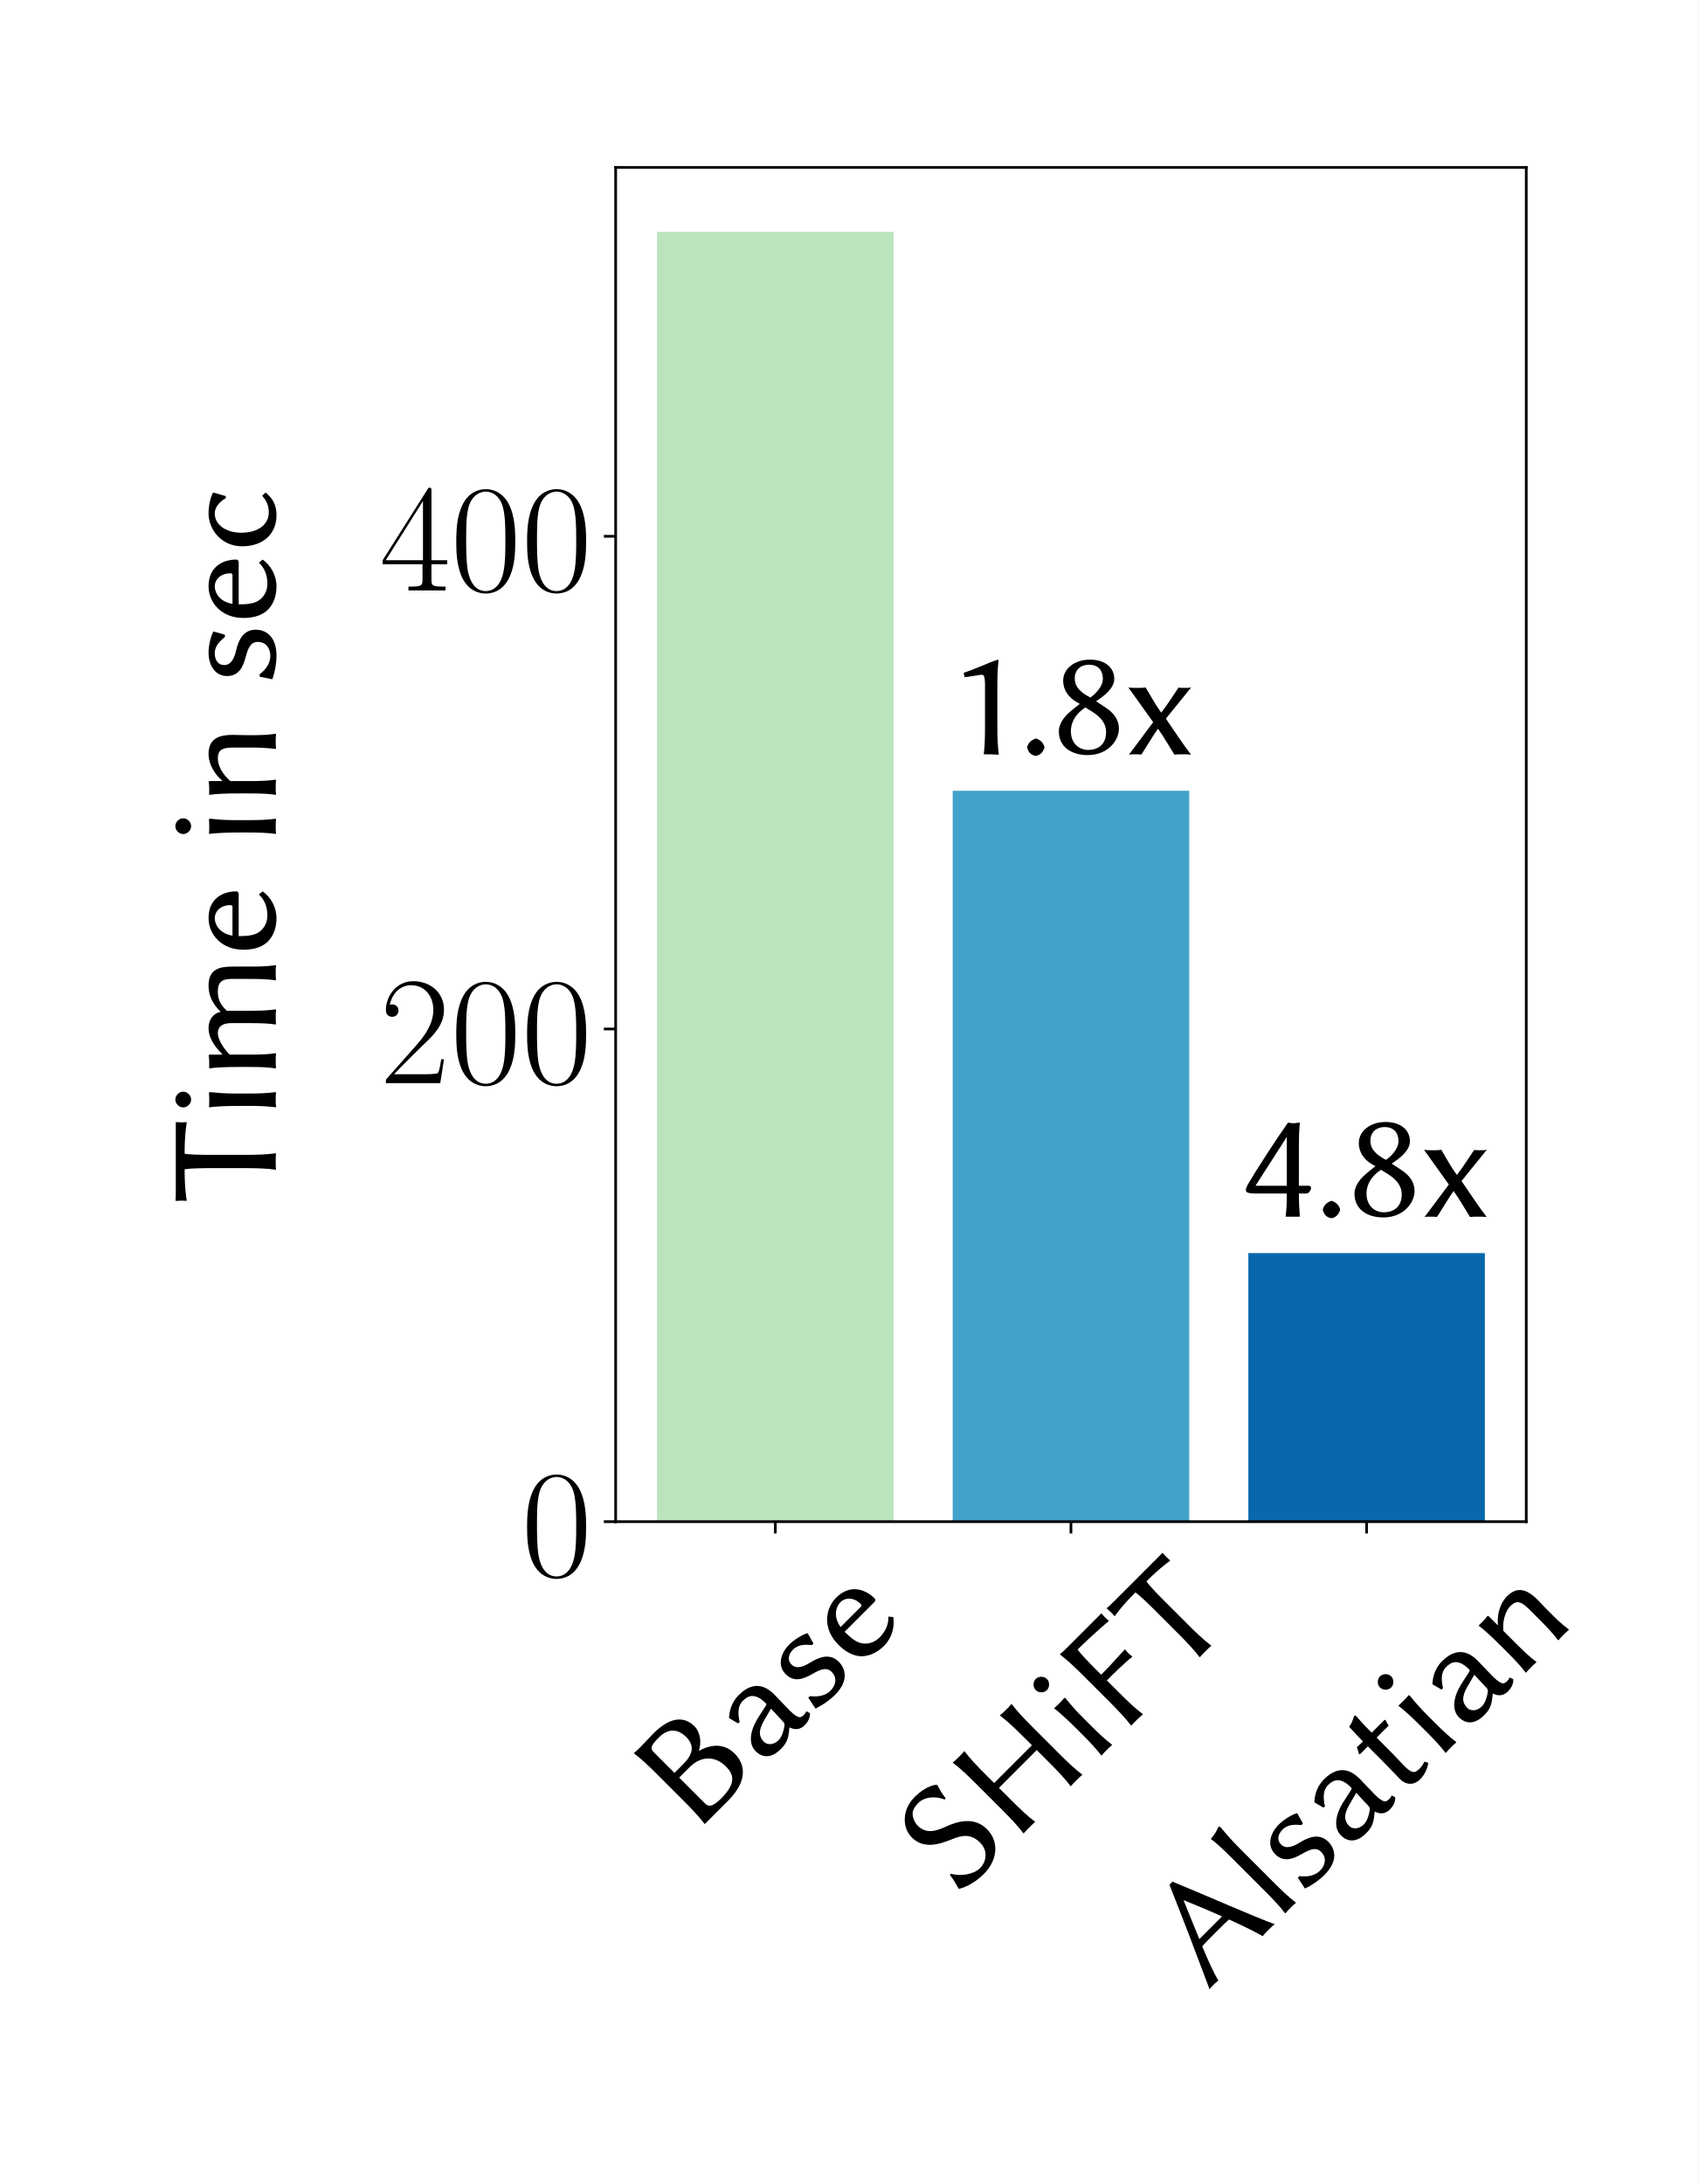
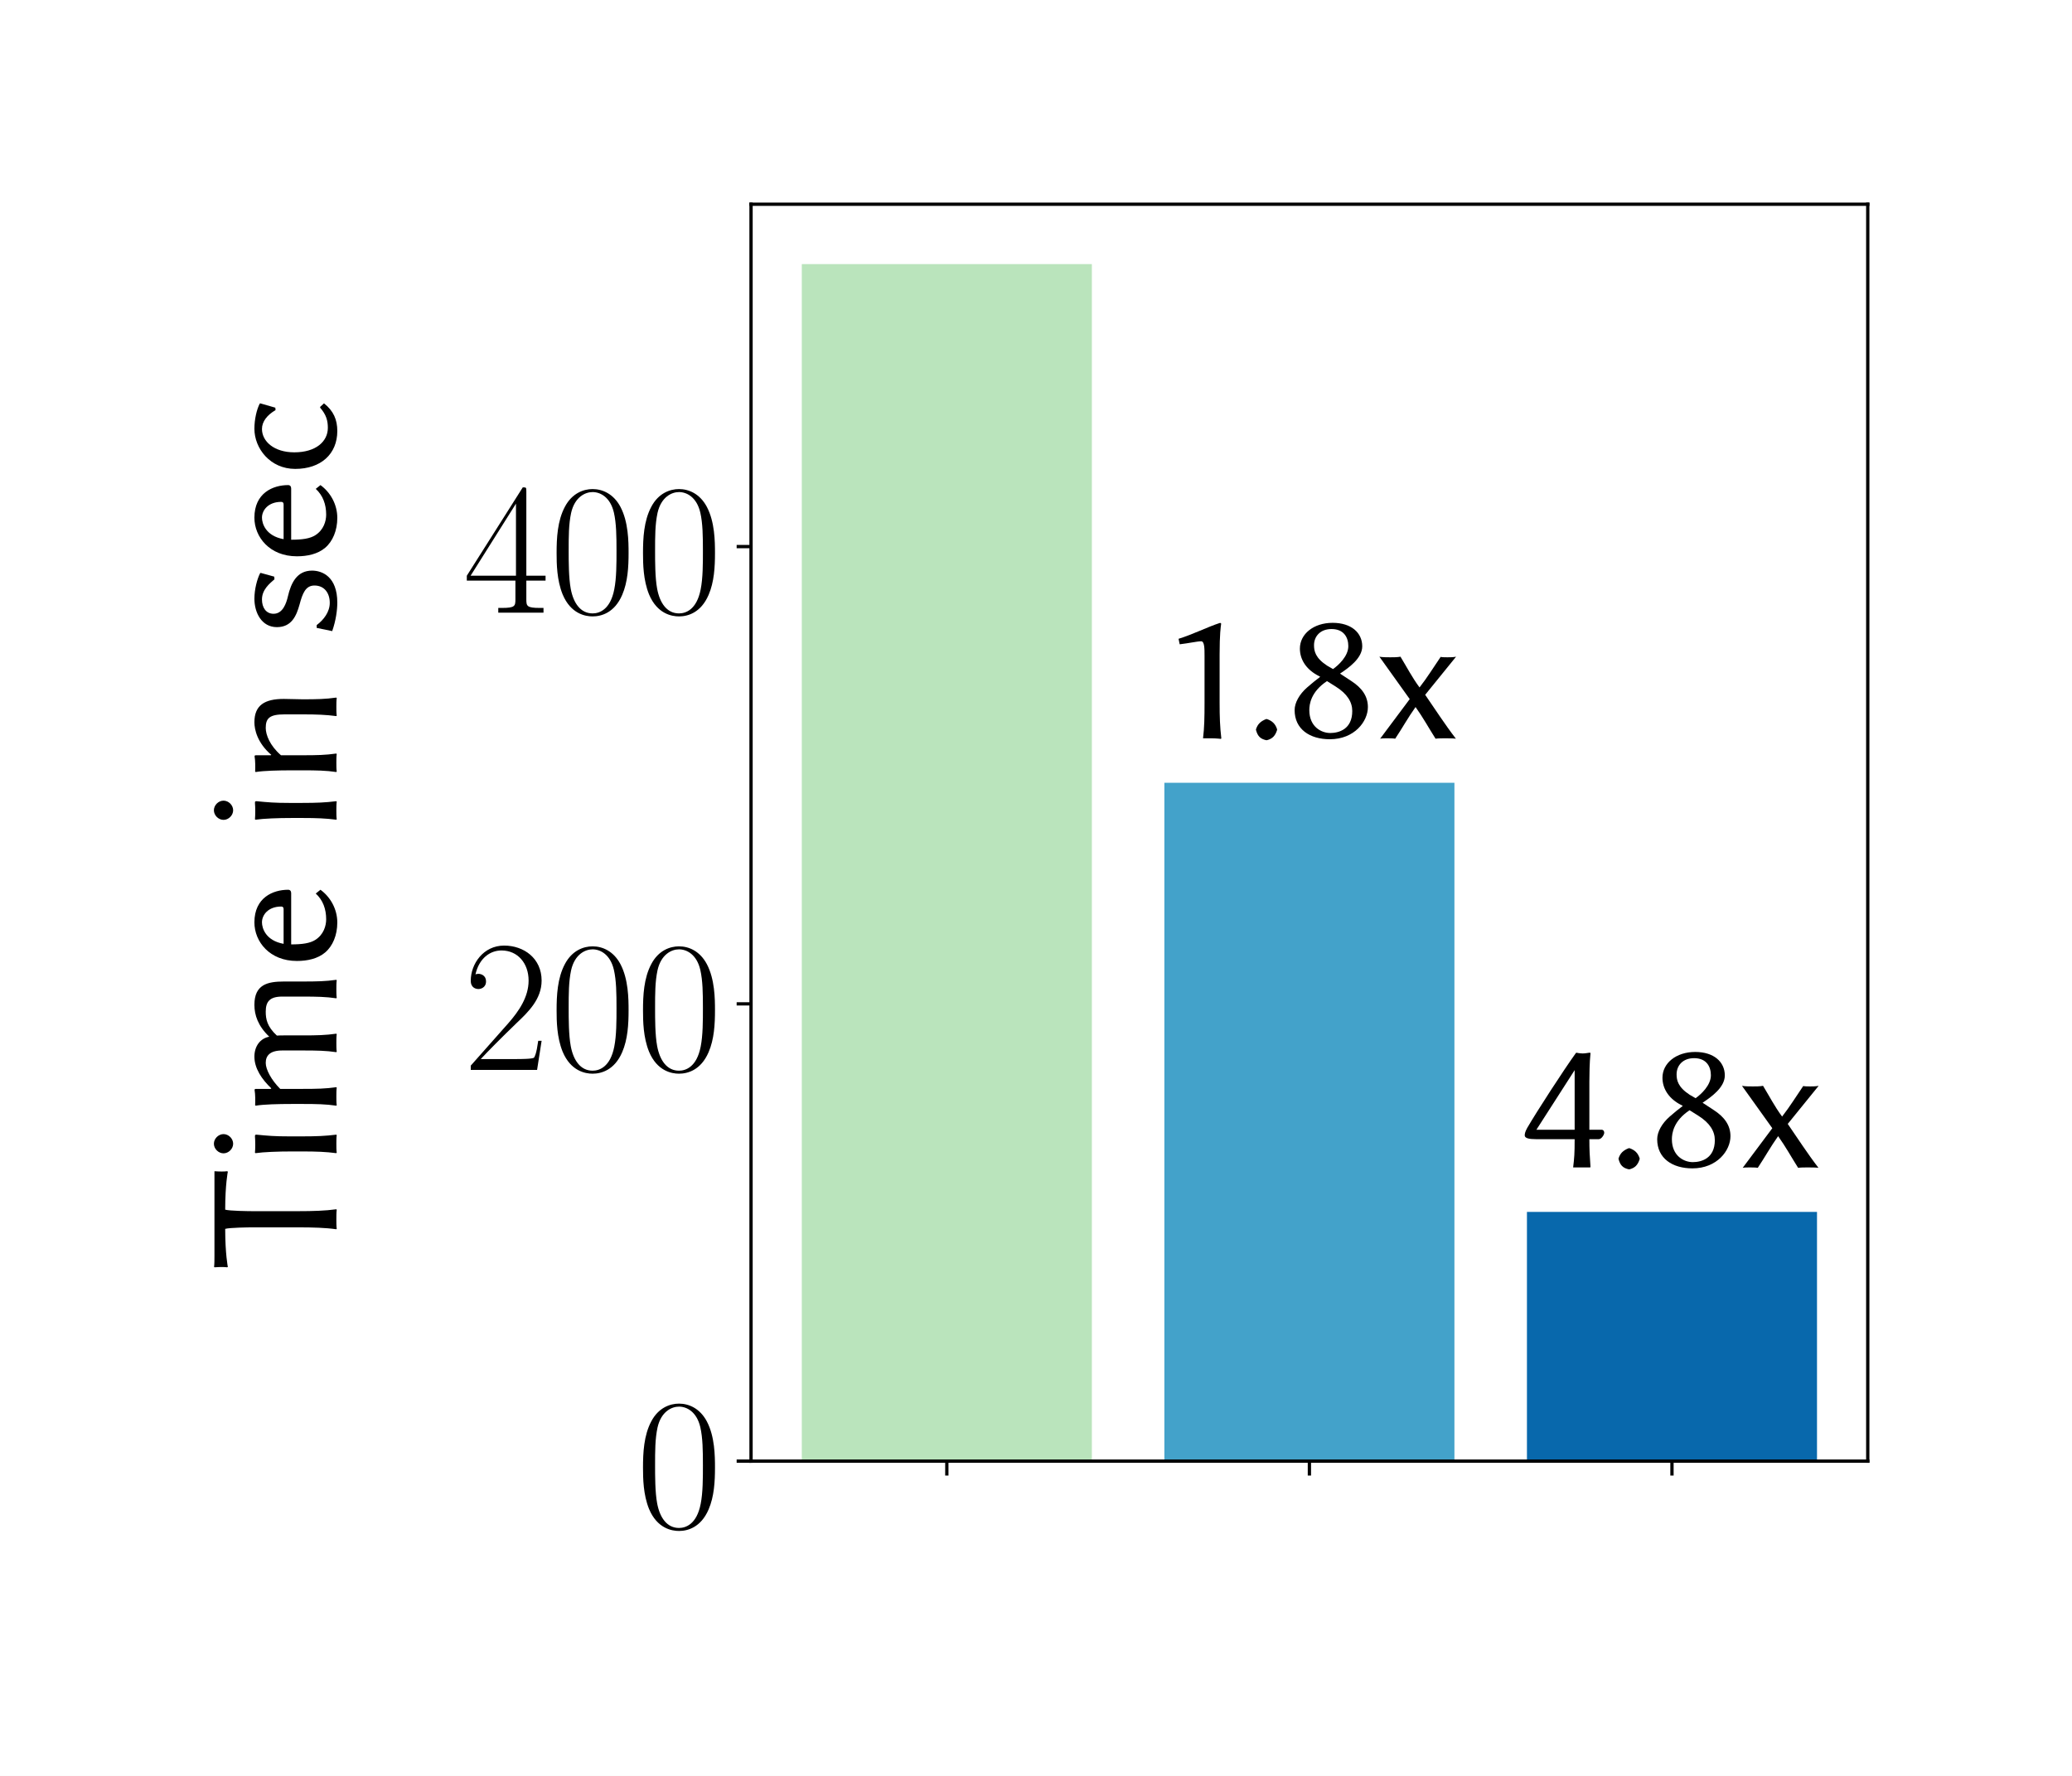
- <svg xmlns="http://www.w3.org/2000/svg" xmlns:xlink="http://www.w3.org/1999/xlink" width="504pt" height="648pt" viewBox="0 0 504 648" version="1.1">
+ <svg xmlns="http://www.w3.org/2000/svg" xmlns:xlink="http://www.w3.org/1999/xlink" width="504pt" height="432pt" viewBox="0 0 504 432" version="1.1">
  <defs>
    <style type="text/css">*{stroke-linejoin: round; stroke-linecap: butt}</style>
  </defs>
  <g id="figure_1">
    <g id="patch_1">
-       <path d="M 0 648  L 504 648  L 504 0  L 0 0  z " style="fill: #ffffff" />
+       <path d="M 0 432  L 504 432  L 504 0  L 0 0  z " style="fill: #ffffff" />
    </g>
    <g id="axes_1">
      <g id="patch_2">
-         <path d="M 182.685 451.483  L 452.883 451.483  L 452.883 49.68  L 182.685 49.68  z " style="fill: #ffffff" />
+         <path d="M 182.685 355.436  L 454.32 355.436  L 454.32 49.68  L 182.685 49.68  z " style="fill: #ffffff" />
      </g>
      <g id="patch_3">
-         <path d="M 194.967 451.483  L 265.148 451.483  L 265.148 68.813  L 194.967 68.813  z " clip-path="url(#p601176878c)" style="fill: #bae4bc" />
+         <path d="M 195.032 355.436  L 265.587 355.436  L 265.587 64.24  L 195.032 64.24  z " clip-path="url(#p197df66a56)" style="fill: #bae4bc" />
      </g>
      <g id="patch_4">
-         <path d="M 282.694 451.483  L 352.875 451.483  L 352.875 234.623  L 282.694 234.623  z " clip-path="url(#p601176878c)" style="fill: #43a2ca" />
+         <path d="M 283.225 355.436  L 353.78 355.436  L 353.78 190.414  L 283.225 190.414  z " clip-path="url(#p197df66a56)" style="fill: #43a2ca" />
      </g>
      <g id="patch_5">
-         <path d="M 370.42 451.483  L 440.601 451.483  L 440.601 371.804  L 370.42 371.804  z " clip-path="url(#p601176878c)" style="fill: #0868ac" />
+         <path d="M 371.418 355.436  L 441.973 355.436  L 441.973 294.804  L 371.418 294.804  z " clip-path="url(#p197df66a56)" style="fill: #0868ac" />
      </g>
      <g id="matplotlib.axis_1">
        <g id="xtick_1">
          <g id="line2d_1">
            <defs>
-               <path id="m7a0fef9f77" d="M 0 0  L 0 3.5  " style="stroke: #000000; stroke-width: 0.8" />
+               <path id="md08c3d4305" d="M 0 0  L 0 3.5  " style="stroke: #000000; stroke-width: 0.8" />
            </defs>
            <g>
-               <use xlink:href="#m7a0fef9f77" x="230.058" y="451.483" style="stroke: #000000; stroke-width: 0.8" />
-             </g>
-           </g>
-           <g id="text_1">
-             <g transform="translate(206.0655 544.2679) rotate(-45) scale(0.46 -0.46)">
-               <defs>
-                 <path id="LinBiolinumT-42" d="M 1216 3590  C 1216 3801 1280 3884 1798 3884  C 2157 3884 2611 3743 2611 3091  C 2611 2548 2246 2387 1715 2387  L 1216 2387  L 1216 3590  z M 1216 2112  L 1811 2112  C 2560 2112 2912 1644 2912 1069  C 2912 628 2758 270 1837 270  C 1389 270 1216 366 1216 576  L 1216 2112  z M 941 4141  C 723 4141 614 4160 614 4160  L 602 4141  C 653 3775 666 3338 666 2857  L 666 1284  C 666 803 653 346 602 0  L 608 0  C 608 0 717 0 941 0  C 1338 0 1389 0 1958 0  C 3232 0 3546 645 3546 1193  C 3546 1806 3130 2158 2573 2317  C 2899 2477 3168 2816 3168 3168  C 3168 3597 2944 4160 1754 4160  C 1530 4160 1261 4141 941 4141  z " transform="scale(0.015625)" />
-                 <path id="LinBiolinumT-61" d="M 1984 1442  L 1958 700  C 1958 619 1920 576 1869 538  C 1690 407 1472 295 1280 295  C 992 295 806 482 806 675  C 806 956 941 1168 1440 1299  L 1984 1442  z M 1984 339  C 2061 90 2246 -32 2483 -32  C 2643 -32 2842 6 2995 167  L 2944 326  C 2874 301 2822 295 2771 295  C 2707 295 2624 301 2586 339  C 2522 395 2477 551 2477 826  C 2477 1008 2496 1702 2496 1771  C 2496 2614 1926 2784 1440 2784  C 954 2784 659 2547 499 2414  L 480 2389  L 589 1971  L 672 1965  C 851 2245 1069 2495 1376 2495  C 1606 2495 1990 2464 1990 1760  C 1990 1716 1965 1692 1946 1685  L 1350 1554  C 698 1409 288 1071 288 645  C 288 181 614 -32 1088 -32  C 1440 -32 1619 51 1958 339  L 1984 339  z " transform="scale(0.015625)" />
-                 <path id="LinBiolinumT-73" d="M 320 668  L 211 141  C 576 13 934 -32 1178 -32  C 2061 -32 2266 481 2266 826  C 2266 1338 1850 1539 1395 1645  C 1152 1701 800 1820 800 2133  C 800 2389 1011 2527 1286 2527  C 1619 2527 1824 2271 1971 2103  L 2061 2109  L 2189 2572  L 2176 2591  C 1990 2687 1638 2784 1312 2784  C 838 2784 346 2539 346 2020  C 346 1520 730 1357 1114 1250  C 1485 1151 1760 1050 1760 744  C 1760 412 1510 224 1171 224  C 864 224 595 428 416 668  L 320 668  z " transform="scale(0.015625)" />
-                 <path id="LinBiolinumT-65" d="M 800 1792  C 909 2399 1331 2527 1530 2527  C 1786 2527 2067 2311 2067 1874  C 2067 1821 2042 1792 1978 1792  L 800 1792  z M 2509 700  C 2285 456 1984 346 1632 346  C 1414 346 1114 431 934 715  C 819 895 781 1160 781 1535  L 2522 1535  C 2592 1535 2637 1572 2637 1638  C 2637 2147 2374 2784 1530 2784  C 870 2784 218 2263 218 1341  C 218 984 294 633 506 382  C 723 124 1094 -32 1523 -32  C 1984 -32 2394 205 2637 540  L 2509 700  z " transform="scale(0.015625)" />
-               </defs>
-               <use xlink:href="#LinBiolinumT-42" transform="scale(0.996264)" />
-               <use xlink:href="#LinBiolinumT-61" transform="translate(61.36987 0) scale(0.996264)" />
-               <use xlink:href="#LinBiolinumT-73" transform="translate(109.2902 0) scale(0.996264)" />
-               <use xlink:href="#LinBiolinumT-65" transform="translate(148.7422 0) scale(0.996264)" />
+               <use xlink:href="#md08c3d4305" x="230.31" y="355.436" style="stroke: #000000; stroke-width: 0.8" />
            </g>
          </g>
        </g>
        <g id="xtick_2">
          <g id="line2d_2">
            <g>
-               <use xlink:href="#m7a0fef9f77" x="317.784" y="451.483" style="stroke: #000000; stroke-width: 0.8" />
-             </g>
-           </g>
-           <g id="text_2">
-             <g transform="translate(284.2325 563.387) rotate(-45) scale(0.46 -0.46)">
-               <defs>
-                 <path id="LinBiolinumT-53" d="M 1549 250  C 1190 250 730 564 531 942  L 467 935  C 442 704 371 468 320 276  L 333 256  C 333 256 749 -32 1498 -32  C 2285 -32 2893 449 2893 1192  C 2893 1936 2266 2282 1747 2475  C 1421 2596 966 2782 966 3314  C 966 3545 1094 3801 1261 3891  C 1370 3949 1504 3968 1651 3968  C 2003 3968 2349 3692 2522 3295  L 2586 3301  C 2611 3532 2675 3750 2733 3942  L 2720 3962  C 2720 3962 2451 4250 1702 4250  C 1530 4250 1338 4218 1152 4141  C 774 3981 448 3609 448 3142  C 448 2468 1018 2154 1549 1929  C 1965 1756 2298 1545 2298 1000  C 2298 519 1926 250 1549 250  z " transform="scale(0.015625)" />
-                 <path id="LinBiolinumT-48" d="M 3430 2844  L 3430 2330  L 1216 2330  L 1216 2844  C 1216 3325 1229 3788 1280 4128  L 1274 4141  C 1197 4128 1018 4128 941 4128  C 864 4128 691 4128 614 4147  L 602 4128  C 653 3763 666 3329 666 2850  L 666 1284  C 666 805 653 351 602 6  L 608 -13  C 685 0 864 0 941 0  C 1018 0 1190 0 1267 -13  L 1280 6  C 1229 369 1216 801 1216 1278  L 1216 2048  L 3430 2048  L 3430 1278  C 3430 801 3418 349 3366 6  L 3373 -13  C 3450 0 3629 0 3706 0  C 3782 0 3955 0 4032 -13  L 4045 6  C 3994 371 3981 805 3981 1284  L 3981 2850  C 3981 3329 3994 3789 4045 4128  L 4038 4141  C 3962 4128 3782 4128 3706 4128  C 3629 4128 3456 4128 3379 4147  L 3366 4128  C 3418 3762 3430 3325 3430 2844  z " transform="scale(0.015625)" />
-                 <path id="LinBiolinumT-69" d="M 512 3833  C 512 3660 666 3506 838 3506  C 1011 3506 1165 3660 1165 3833  C 1165 4006 1011 4160 838 4160  C 666 4160 512 4006 512 3833  z M 576 1506  L 576 1155  C 576 676 563 351 518 6  L 531 -13  C 608 0 755 0 832 0  C 909 0 1056 0 1133 -13  L 1146 6  C 1101 370 1088 670 1088 1155  L 1088 1609  C 1088 2088 1107 2318 1146 2707  C 1146 2759 1139 2765 1088 2765  C 941 2752 666 2752 531 2765  L 518 2745  C 557 2471 576 1985 576 1506  z " transform="scale(0.015625)" />
-                 <path id="LinBiolinumT-46" d="M 2605 4160  L 941 4160  C 723 4160 614 4179 614 4179  L 602 4160  C 653 3792 666 3354 666 2870  L 666 1290  C 666 806 653 348 602 0  L 608 0  C 608 0 717 0 941 0  C 1158 0 1267 -19 1267 -19  L 1280 0  C 1229 366 1216 802 1216 1284  L 1216 2034  C 1523 2034 2202 2034 2643 1983  L 2662 2002  C 2650 2060 2643 2150 2643 2207  C 2643 2265 2650 2355 2662 2413  L 2643 2413  C 2266 2413 1971 2368 1216 2368  L 1216 2869  C 1216 2978 1222 3641 1267 3795  C 2125 3795 3008 3718 3008 3718  L 3021 3743  C 3014 3795 3008 3879 3008 3938  C 3008 3990 3014 4068 3021 4160  L 3008 4160  C 2906 4160 2758 4160 2605 4160  z " transform="scale(0.015625)" />
-                 <path id="LinBiolinumT-54" d="M 1453 2854  L 1453 1286  C 1453 806 1440 351 1389 6  L 1402 -13  C 1478 0 1651 0 1728 0  C 1805 0 1978 0 2054 -13  L 2067 6  C 2016 371 2003 806 2003 1286  L 2003 2854  C 2003 2963 2010 3622 2054 3776  C 2912 3776 3347 3686 3347 3686  L 3360 3712  C 3347 3809 3347 3958 3360 4141  L 3347 4141  C 3245 4141 3098 4141 2963 4141  L 493 4141  C 358 4141 211 4141 109 4154  L 96 4135  C 109 3955 109 3808 96 3712  L 109 3686  C 109 3686 544 3776 1402 3776  C 1446 3622 1453 2963 1453 2854  z " transform="scale(0.015625)" />
-               </defs>
-               <use xlink:href="#LinBiolinumT-53" transform="scale(0.996264)" />
-               <use xlink:href="#LinBiolinumT-48" transform="translate(50.4109 0) scale(0.996264)" />
-               <use xlink:href="#LinBiolinumT-69" transform="translate(122.7396 0) scale(0.996264)" />
-               <use xlink:href="#LinBiolinumT-46" transform="translate(148.6425 0) scale(0.996264)" />
-               <use xlink:href="#LinBiolinumT-54" transform="translate(198.8542 0) scale(0.996264)" />
+               <use xlink:href="#md08c3d4305" x="318.503" y="355.436" style="stroke: #000000; stroke-width: 0.8" />
            </g>
          </g>
        </g>
        <g id="xtick_3">
          <g id="line2d_3">
            <g>
-               <use xlink:href="#m7a0fef9f77" x="405.511" y="451.483" style="stroke: #000000; stroke-width: 0.8" />
-             </g>
-           </g>
-           <g id="text_3">
-             <g transform="translate(358.3164 590.6723) rotate(-45) scale(0.46 -0.46)">
-               <defs>
-                 <path id="LinBiolinumT-41" d="M 2605 1754  C 2394 1754 2131 1754 1939 1754  C 1754 1754 1414 1754 1274 1754  L 1946 3349  L 1958 3349  C 2221 2733 2432 2202 2605 1754  z M 1146 1459  C 1306 1472 1754 1472 1971 1472  C 2214 1472 2566 1472 2720 1459  C 3034 621 3181 122 3219 -19  C 3328 0 3430 0 3539 0  C 3648 0 3814 0 3923 -19  C 3603 630 2758 2819 2170 4224  L 1990 4224  C 1376 2799 749 1399 102 -19  C 179 0 256 0 326 0  C 397 0 538 0 614 -19  C 717 371 915 902 1146 1459  z " transform="scale(0.015625)" />
-                 <path id="LinBiolinumT-6c" d="M 576 1289  C 576 814 570 352 518 6  L 531 -13  C 608 0 755 0 832 0  C 909 0 1056 0 1133 -13  L 1146 6  C 1094 372 1088 808 1088 1289  L 1088 3213  C 1088 3694 1114 4015 1146 4419  C 1146 4463 1126 4483 1088 4483  C 928 4419 794 4374 531 4354  L 518 4335  C 570 4059 576 3585 576 3097  L 576 1289  z " transform="scale(0.015625)" />
-                 <path id="LinBiolinumT-74" d="M 608 2752  C 480 2752 339 2752 262 2765  C 218 2663 186 2599 122 2502  L 154 2464  C 262 2464 461 2464 608 2464  L 608 1599  C 608 1219 589 764 589 575  C 589 164 858 -32 1152 -32  C 1421 -32 1626 31 1894 203  L 1818 361  C 1619 285 1472 285 1312 310  C 1158 335 1101 487 1101 828  C 1101 1018 1120 1289 1120 1668  L 1120 2464  L 1363 2464  C 1517 2464 1741 2464 1824 2458  C 1843 2561 1862 2624 1901 2720  L 1869 2752  C 1754 2752 1568 2752 1421 2752  L 1120 2752  C 1120 3233 1126 3317 1152 3689  C 1152 3734 1133 3753 1094 3753  C 934 3689 858 3618 646 3593  L 634 3573  C 621 3349 608 3124 608 2752  z " transform="scale(0.015625)" />
-                 <path id="LinBiolinumT-6e" d="M 2944 1144  C 2944 1348 2957 1581 2957 1784  C 2957 2442 2739 2784 2163 2784  C 1920 2784 1466 2688 1056 2210  L 1043 2231  L 1043 2717  C 1043 2765 1037 2778 1005 2778  C 864 2752 634 2752 486 2759  L 474 2739  C 518 2466 531 1981 531 1503  L 531 1152  C 531 675 525 350 474 6  L 486 -13  C 563 0 710 0 787 0  C 864 0 1011 0 1088 -13  L 1101 6  C 1050 366 1043 662 1043 1142  L 1043 1881  C 1370 2260 1741 2399 1971 2399  C 2298 2399 2432 2273 2432 1761  L 2432 1142  C 2432 668 2419 347 2374 6  L 2387 -13  C 2464 0 2611 0 2688 0  C 2765 0 2912 0 2989 -13  L 3002 6  C 2950 367 2944 664 2944 1144  z " transform="scale(0.015625)" />
-               </defs>
-               <use xlink:href="#LinBiolinumT-41" transform="scale(0.996264)" />
-               <use xlink:href="#LinBiolinumT-6c" transform="translate(62.66497 0) scale(0.996264)" />
-               <use xlink:href="#LinBiolinumT-73" transform="translate(87.7708 0) scale(0.996264)" />
-               <use xlink:href="#LinBiolinumT-61" transform="translate(127.2228 0) scale(0.996264)" />
-               <use xlink:href="#LinBiolinumT-74" transform="translate(175.1431 0) scale(0.996264)" />
-               <use xlink:href="#LinBiolinumT-69" transform="translate(209.0161 0) scale(0.996264)" />
-               <use xlink:href="#LinBiolinumT-61" transform="translate(234.919 0) scale(0.996264)" />
-               <use xlink:href="#LinBiolinumT-6e" transform="translate(282.8393 0) scale(0.996264)" />
+               <use xlink:href="#md08c3d4305" x="406.696" y="355.436" style="stroke: #000000; stroke-width: 0.8" />
            </g>
          </g>
        </g>
      </g>
      <g id="matplotlib.axis_2">
        <g id="ytick_1">
          <g id="line2d_4">
            <defs>
-               <path id="m4c52539923" d="M 0 0  L -3.5 0  " style="stroke: #000000; stroke-width: 0.8" />
+               <path id="m23d09b8997" d="M 0 0  L -3.5 0  " style="stroke: #000000; stroke-width: 0.8" />
            </defs>
            <g>
-               <use xlink:href="#m4c52539923" x="182.685" y="451.483" style="stroke: #000000; stroke-width: 0.8" />
+               <use xlink:href="#m23d09b8997" x="182.685" y="355.436" style="stroke: #000000; stroke-width: 0.8" />
            </g>
          </g>
-           <g id="text_4">
-             <g transform="translate(154.6677 467.5512) scale(0.46 -0.46)">
+           <g id="text_1">
+             <g transform="translate(154.6677 371.5046) scale(0.46 -0.46)">
              <defs>
                <path id="CMR17-30" d="M 2688 2025  C 2688 2416 2682 3080 2413 3591  C 2176 4039 1798 4198 1466 4198  C 1158 4198 768 4058 525 3597  C 269 3118 243 2524 243 2025  C 243 1661 250 1106 448 619  C 723 -39 1216 -128 1466 -128  C 1760 -128 2208 -7 2470 600  C 2662 1042 2688 1559 2688 2025  z M 1466 -26  C 1056 -26 813 325 723 812  C 653 1188 653 1738 653 2096  C 653 2588 653 2997 736 3387  C 858 3929 1216 4096 1466 4096  C 1728 4096 2067 3923 2189 3400  C 2272 3036 2278 2607 2278 2096  C 2278 1680 2278 1169 2202 792  C 2067 95 1690 -26 1466 -26  z " transform="scale(0.015625)" />
              </defs>
              <use xlink:href="#CMR17-30" transform="scale(0.996264)" />
            </g>
          </g>
        </g>
        <g id="ytick_2">
          <g id="line2d_5">
            <g>
-               <use xlink:href="#m4c52539923" x="182.685" y="305.303" style="stroke: #000000; stroke-width: 0.8" />
+               <use xlink:href="#m23d09b8997" x="182.685" y="244.199" style="stroke: #000000; stroke-width: 0.8" />
            </g>
          </g>
-           <g id="text_5">
-             <g transform="translate(112.6324 321.3711) scale(0.46 -0.46)">
+           <g id="text_2">
+             <g transform="translate(112.6324 260.2673) scale(0.46 -0.46)">
              <defs>
                <path id="CMR17-32" d="M 2669 989  L 2554 989  C 2490 536 2438 459 2413 420  C 2381 369 1920 369 1830 369  L 602 369  C 832 619 1280 1072 1824 1597  C 2214 1967 2669 2402 2669 3035  C 2669 3790 2067 4224 1395 4224  C 691 4224 262 3604 262 3030  C 262 2780 448 2748 525 2748  C 589 2748 781 2787 781 3010  C 781 3207 614 3264 525 3264  C 486 3264 448 3258 422 3245  C 544 3790 915 4058 1306 4058  C 1862 4058 2227 3617 2227 3035  C 2227 2479 1901 2000 1536 1584  L 262 146  L 262 0  L 2515 0  L 2669 989  z " transform="scale(0.015625)" />
              </defs>
              <use xlink:href="#CMR17-32" transform="scale(0.996264)" />
              <use xlink:href="#CMR17-30" transform="translate(45.69048 0) scale(0.996264)" />
              <use xlink:href="#CMR17-30" transform="translate(91.38095 0) scale(0.996264)" />
            </g>
          </g>
        </g>
        <g id="ytick_3">
          <g id="line2d_6">
            <g>
-               <use xlink:href="#m4c52539923" x="182.685" y="159.123" style="stroke: #000000; stroke-width: 0.8" />
+               <use xlink:href="#m23d09b8997" x="182.685" y="132.961" style="stroke: #000000; stroke-width: 0.8" />
            </g>
          </g>
-           <g id="text_6">
-             <g transform="translate(112.6324 175.1911) scale(0.46 -0.46)">
+           <g id="text_3">
+             <g transform="translate(112.6324 149.03) scale(0.46 -0.46)">
              <defs>
                <path id="CMR17-34" d="M 2150 4122  C 2150 4256 2144 4256 2029 4256  L 128 1254  L 128 1088  L 1779 1088  L 1779 457  C 1779 224 1766 160 1318 160  L 1197 160  L 1197 0  C 1402 0 1747 0 1965 0  C 2182 0 2528 0 2733 0  L 2733 160  L 2611 160  C 2163 160 2150 224 2150 457  L 2150 1088  L 2803 1088  L 2803 1254  L 2150 1254  L 2150 4122  z M 1798 3703  L 1798 1254  L 256 1254  L 1798 3703  z " transform="scale(0.015625)" />
              </defs>
              <use xlink:href="#CMR17-34" transform="scale(0.996264)" />
              <use xlink:href="#CMR17-30" transform="translate(45.69048 0) scale(0.996264)" />
              <use xlink:href="#CMR17-30" transform="translate(91.38095 0) scale(0.996264)" />
            </g>
          </g>
        </g>
-         <g id="text_7">
-           <g transform="translate(81.81698 356.9943) rotate(-90) scale(0.46 -0.46)">
+         <g id="text_4">
+           <g transform="translate(81.81698 308.971) rotate(-90) scale(0.46 -0.46)">
            <defs>
+               <path id="LinBiolinumT-54" d="M 1453 2854  L 1453 1286  C 1453 806 1440 351 1389 6  L 1402 -13  C 1478 0 1651 0 1728 0  C 1805 0 1978 0 2054 -13  L 2067 6  C 2016 371 2003 806 2003 1286  L 2003 2854  C 2003 2963 2010 3622 2054 3776  C 2912 3776 3347 3686 3347 3686  L 3360 3712  C 3347 3809 3347 3958 3360 4141  L 3347 4141  C 3245 4141 3098 4141 2963 4141  L 493 4141  C 358 4141 211 4141 109 4154  L 96 4135  C 109 3955 109 3808 96 3712  L 109 3686  C 109 3686 544 3776 1402 3776  C 1446 3622 1453 2963 1453 2854  z " transform="scale(0.015625)" />
+               <path id="LinBiolinumT-69" d="M 512 3833  C 512 3660 666 3506 838 3506  C 1011 3506 1165 3660 1165 3833  C 1165 4006 1011 4160 838 4160  C 666 4160 512 4006 512 3833  z M 576 1506  L 576 1155  C 576 676 563 351 518 6  L 531 -13  C 608 0 755 0 832 0  C 909 0 1056 0 1133 -13  L 1146 6  C 1101 370 1088 670 1088 1155  L 1088 1609  C 1088 2088 1107 2318 1146 2707  C 1146 2759 1139 2765 1088 2765  C 941 2752 666 2752 531 2765  L 518 2745  C 557 2471 576 1985 576 1506  z " transform="scale(0.015625)" />
              <path id="LinBiolinumT-6d" d="M 1037 2231  L 1037 2717  C 1037 2765 1030 2778 998 2778  C 858 2752 627 2752 480 2759  L 467 2739  C 512 2466 525 1981 525 1503  L 525 1152  C 525 675 518 350 467 6  L 480 -13  C 557 0 704 0 781 0  C 858 0 1005 0 1082 -13  L 1094 6  C 1043 366 1037 662 1037 1142  L 1037 1907  C 1338 2209 1696 2399 1920 2399  C 2163 2399 2342 2260 2342 1837  L 2342 1142  C 2342 668 2336 347 2285 6  L 2298 -13  C 2374 0 2522 0 2598 0  C 2675 0 2822 0 2899 -13  L 2912 6  C 2861 366 2854 662 2854 1142  L 2854 1780  C 2854 1868 2854 1944 2848 2020  C 3155 2355 3411 2399 3661 2399  C 4006 2399 4173 2260 4173 1837  L 4173 1142  C 4173 668 4166 347 4115 6  L 4128 -13  C 4205 0 4352 0 4429 0  C 4506 0 4653 0 4730 -13  L 4742 6  C 4691 367 4685 664 4685 1144  L 4685 1778  C 4685 2341 4582 2784 3891 2784  C 3546 2784 3174 2662 2810 2279  C 2752 2586 2490 2784 2131 2784  C 1734 2784 1357 2529 1056 2210  L 1037 2231  z " transform="scale(0.015625)" />
+               <path id="LinBiolinumT-65" d="M 800 1792  C 909 2399 1331 2527 1530 2527  C 1786 2527 2067 2311 2067 1874  C 2067 1821 2042 1792 1978 1792  L 800 1792  z M 2509 700  C 2285 456 1984 346 1632 346  C 1414 346 1114 431 934 715  C 819 895 781 1160 781 1535  L 2522 1535  C 2592 1535 2637 1572 2637 1638  C 2637 2147 2374 2784 1530 2784  C 870 2784 218 2263 218 1341  C 218 984 294 633 506 382  C 723 124 1094 -32 1523 -32  C 1984 -32 2394 205 2637 540  L 2509 700  z " transform="scale(0.015625)" />
+               <path id="LinBiolinumT-6e" d="M 2944 1144  C 2944 1348 2957 1581 2957 1784  C 2957 2442 2739 2784 2163 2784  C 1920 2784 1466 2688 1056 2210  L 1043 2231  L 1043 2717  C 1043 2765 1037 2778 1005 2778  C 864 2752 634 2752 486 2759  L 474 2739  C 518 2466 531 1981 531 1503  L 531 1152  C 531 675 525 350 474 6  L 486 -13  C 563 0 710 0 787 0  C 864 0 1011 0 1088 -13  L 1101 6  C 1050 366 1043 662 1043 1142  L 1043 1881  C 1370 2260 1741 2399 1971 2399  C 2298 2399 2432 2273 2432 1761  L 2432 1142  C 2432 668 2419 347 2374 6  L 2387 -13  C 2464 0 2611 0 2688 0  C 2765 0 2912 0 2989 -13  L 3002 6  C 2950 367 2944 664 2944 1144  z " transform="scale(0.015625)" />
+               <path id="LinBiolinumT-73" d="M 320 668  L 211 141  C 576 13 934 -32 1178 -32  C 2061 -32 2266 481 2266 826  C 2266 1338 1850 1539 1395 1645  C 1152 1701 800 1820 800 2133  C 800 2389 1011 2527 1286 2527  C 1619 2527 1824 2271 1971 2103  L 2061 2109  L 2189 2572  L 2176 2591  C 1990 2687 1638 2784 1312 2784  C 838 2784 346 2539 346 2020  C 346 1520 730 1357 1114 1250  C 1485 1151 1760 1050 1760 744  C 1760 412 1510 224 1171 224  C 864 224 595 428 416 668  L 320 668  z " transform="scale(0.015625)" />
              <path id="LinBiolinumT-63" d="M 1600 2527  C 1850 2527 2074 2352 2240 2066  L 2323 2073  L 2470 2585  L 2458 2604  C 2259 2707 1926 2784 1606 2784  C 941 2784 243 2250 243 1398  C 243 526 749 -32 1530 -32  C 1914 -32 2214 95 2470 420  L 2349 551  L 2323 551  C 2080 339 1875 289 1638 289  C 1171 289 806 700 806 1429  C 806 2116 1178 2527 1600 2527  z " transform="scale(0.015625)" />
            </defs>
            <use xlink:href="#LinBiolinumT-54" transform="scale(0.996264)" />
            <use xlink:href="#LinBiolinumT-69" transform="translate(53.79824 0) scale(0.996264)" />
            <use xlink:href="#LinBiolinumT-6d" transform="translate(79.70112 0) scale(0.996264)" />
            <use xlink:href="#LinBiolinumT-65" transform="translate(160.0996 0) scale(0.996264)" />
            <use xlink:href="#LinBiolinumT-69" transform="translate(230.137 0) scale(0.996264)" />
            <use xlink:href="#LinBiolinumT-6e" transform="translate(256.0399 0) scale(0.996264)" />
            <use xlink:href="#LinBiolinumT-73" transform="translate(334.6451 0) scale(0.996264)" />
            <use xlink:href="#LinBiolinumT-65" transform="translate(374.0971 0) scale(0.996264)" />
            <use xlink:href="#LinBiolinumT-63" transform="translate(419.9253 0) scale(0.996264)" />
          </g>
        </g>
      </g>
      <g id="patch_6">
-         <path d="M 182.685 451.483  L 182.685 49.68  " style="fill: none; stroke: #000000; stroke-width: 0.8; stroke-linejoin: miter; stroke-linecap: square" />
+         <path d="M 182.685 355.436  L 182.685 49.68  " style="fill: none; stroke: #000000; stroke-width: 0.8; stroke-linejoin: miter; stroke-linecap: square" />
      </g>
      <g id="patch_7">
-         <path d="M 452.883 451.483  L 452.883 49.68  " style="fill: none; stroke: #000000; stroke-width: 0.8; stroke-linejoin: miter; stroke-linecap: square" />
+         <path d="M 454.32 355.436  L 454.32 49.68  " style="fill: none; stroke: #000000; stroke-width: 0.8; stroke-linejoin: miter; stroke-linecap: square" />
      </g>
      <g id="patch_8">
-         <path d="M 182.685 451.483  L 452.883 451.483  " style="fill: none; stroke: #000000; stroke-width: 0.8; stroke-linejoin: miter; stroke-linecap: square" />
+         <path d="M 182.685 355.436  L 454.32 355.436  " style="fill: none; stroke: #000000; stroke-width: 0.8; stroke-linejoin: miter; stroke-linecap: square" />
      </g>
      <g id="patch_9">
-         <path d="M 182.685 49.68  L 452.883 49.68  " style="fill: none; stroke: #000000; stroke-width: 0.8; stroke-linejoin: miter; stroke-linecap: square" />
+         <path d="M 182.685 49.68  L 454.32 49.68  " style="fill: none; stroke: #000000; stroke-width: 0.8; stroke-linejoin: miter; stroke-linecap: square" />
      </g>
-       <g id="text_8">
-         <g transform="translate(281.0071 223.8075) scale(0.46 -0.46)">
+       <g id="text_5">
+         <g transform="translate(281.7256 179.5988) scale(0.46 -0.46)">
          <defs>
            <path id="LinBiolinumT-31" d="M 2086 1214  L 2086 2845  C 2086 3539 2125 3796 2138 3886  C 2138 3918 2118 3918 2093 3918  C 1677 3784 1190 3534 691 3380  L 730 3194  C 1018 3226 1331 3296 1459 3296  C 1574 3296 1574 3040 1574 2808  L 1574 1214  C 1574 713 1568 367 1523 0  L 1530 0  C 1530 0 1709 0 1824 0  C 1952 0 2131 -19 2131 -19  L 2144 0  C 2099 386 2086 707 2086 1214  z " transform="scale(0.015625)" />
            <path id="LinBiolinumT-2e" d="M 346 282  C 403 71 493 -19 691 -64  L 717 -64  C 896 -19 998 77 1062 282  L 1062 308  C 1005 487 902 590 717 654  L 691 654  C 499 577 403 481 346 308  L 346 282  z " transform="scale(0.015625)" />
            <path id="LinBiolinumT-38" d="M 1504 3712  C 1920 3712 2074 3430 2074 3131  C 2074 2786 1734 2479 1555 2352  L 1357 2466  C 954 2728 909 2964 909 3162  C 909 3463 1120 3712 1504 3712  z M 2547 3125  C 2547 3584 2176 3923 1542 3923  C 890 3923 429 3540 429 3048  C 429 2690 627 2371 992 2160  L 1120 2090  C 960 1968 832 1866 672 1725  C 410 1495 250 1208 250 958  C 250 307 768 -32 1446 -32  C 2285 -32 2739 576 2739 1061  C 2739 1431 2534 1712 2182 1942  L 1792 2198  C 2080 2389 2547 2715 2547 3125  z M 1459 180  C 1165 180 749 384 749 959  C 749 1151 800 1579 1350 1943  L 1645 1758  C 2042 1509 2208 1228 2208 927  C 2208 307 1754 180 1459 180  z " transform="scale(0.015625)" />
            <path id="LinBiolinumT-78" d="M 1184 1332  L 179 -13  C 243 0 346 0 410 0  C 474 0 627 0 691 -13  C 934 351 1126 704 1382 1062  C 1638 704 1830 351 2061 -13  C 2157 0 2285 0 2387 0  C 2483 0 2656 0 2752 -13  C 2368 486 2054 979 1709 1478  L 2758 2772  C 2675 2752 2534 2752 2470 2752  C 2400 2752 2298 2752 2234 2765  C 1990 2409 1786 2072 1517 1728  C 1261 2074 1088 2414 870 2772  C 762 2752 634 2752 525 2752  C 422 2752 256 2752 154 2772  L 1184 1332  z " transform="scale(0.015625)" />
          </defs>
          <use xlink:href="#LinBiolinumT-31" transform="scale(0.996264)" />
          <use xlink:href="#LinBiolinumT-2e" transform="translate(46.32629 0) scale(0.996264)" />
          <use xlink:href="#LinBiolinumT-38" transform="translate(68.24411 0) scale(0.996264)" />
          <use xlink:href="#LinBiolinumT-78" transform="translate(114.5704 0) scale(0.996264)" />
        </g>
      </g>
-       <g id="text_9">
-         <g transform="translate(368.7337 360.9885) scale(0.46 -0.46)">
+       <g id="text_6">
+         <g transform="translate(369.9186 283.9882) scale(0.46 -0.46)">
          <defs>
            <path id="LinBiolinumT-34" d="M 1830 960  C 1830 460 1818 331 1779 0  L 1786 0  C 1786 0 1984 0 2086 0  C 2189 0 2298 0 2355 0  C 2362 0 2368 13 2368 19  C 2342 388 2330 591 2330 960  L 2650 960  C 2739 960 2835 1108 2835 1178  C 2835 1236 2803 1281 2739 1281  L 2330 1281  L 2330 2918  C 2330 3131 2336 3575 2368 3872  C 2368 3885 2362 3898 2355 3898  C 2298 3898 2202 3872 2106 3872  C 2003 3872 1888 3898 1888 3898  C 1888 3898 1862 3879 1862 3872  C 1472 3331 550 1913 218 1341  C 154 1224 134 1154 134 1089  C 134 992 282 960 512 960  L 1830 960  z M 1830 3305  L 1830 1281  L 531 1281  L 1830 3305  z " transform="scale(0.015625)" />
          </defs>
          <use xlink:href="#LinBiolinumT-34" transform="scale(0.996264)" />
          <use xlink:href="#LinBiolinumT-2e" transform="translate(46.32629 0) scale(0.996264)" />
          <use xlink:href="#LinBiolinumT-38" transform="translate(68.24411 0) scale(0.996264)" />
          <use xlink:href="#LinBiolinumT-78" transform="translate(114.5704 0) scale(0.996264)" />
        </g>
      </g>
    </g>
  </g>
  <defs>
-     <clipPath id="p601176878c">
-       <rect x="182.685" y="49.68" width="270.198" height="401.803" />
+     <clipPath id="p197df66a56">
+       <rect x="182.685" y="49.68" width="271.635" height="305.756" />
    </clipPath>
  </defs>
</svg>
